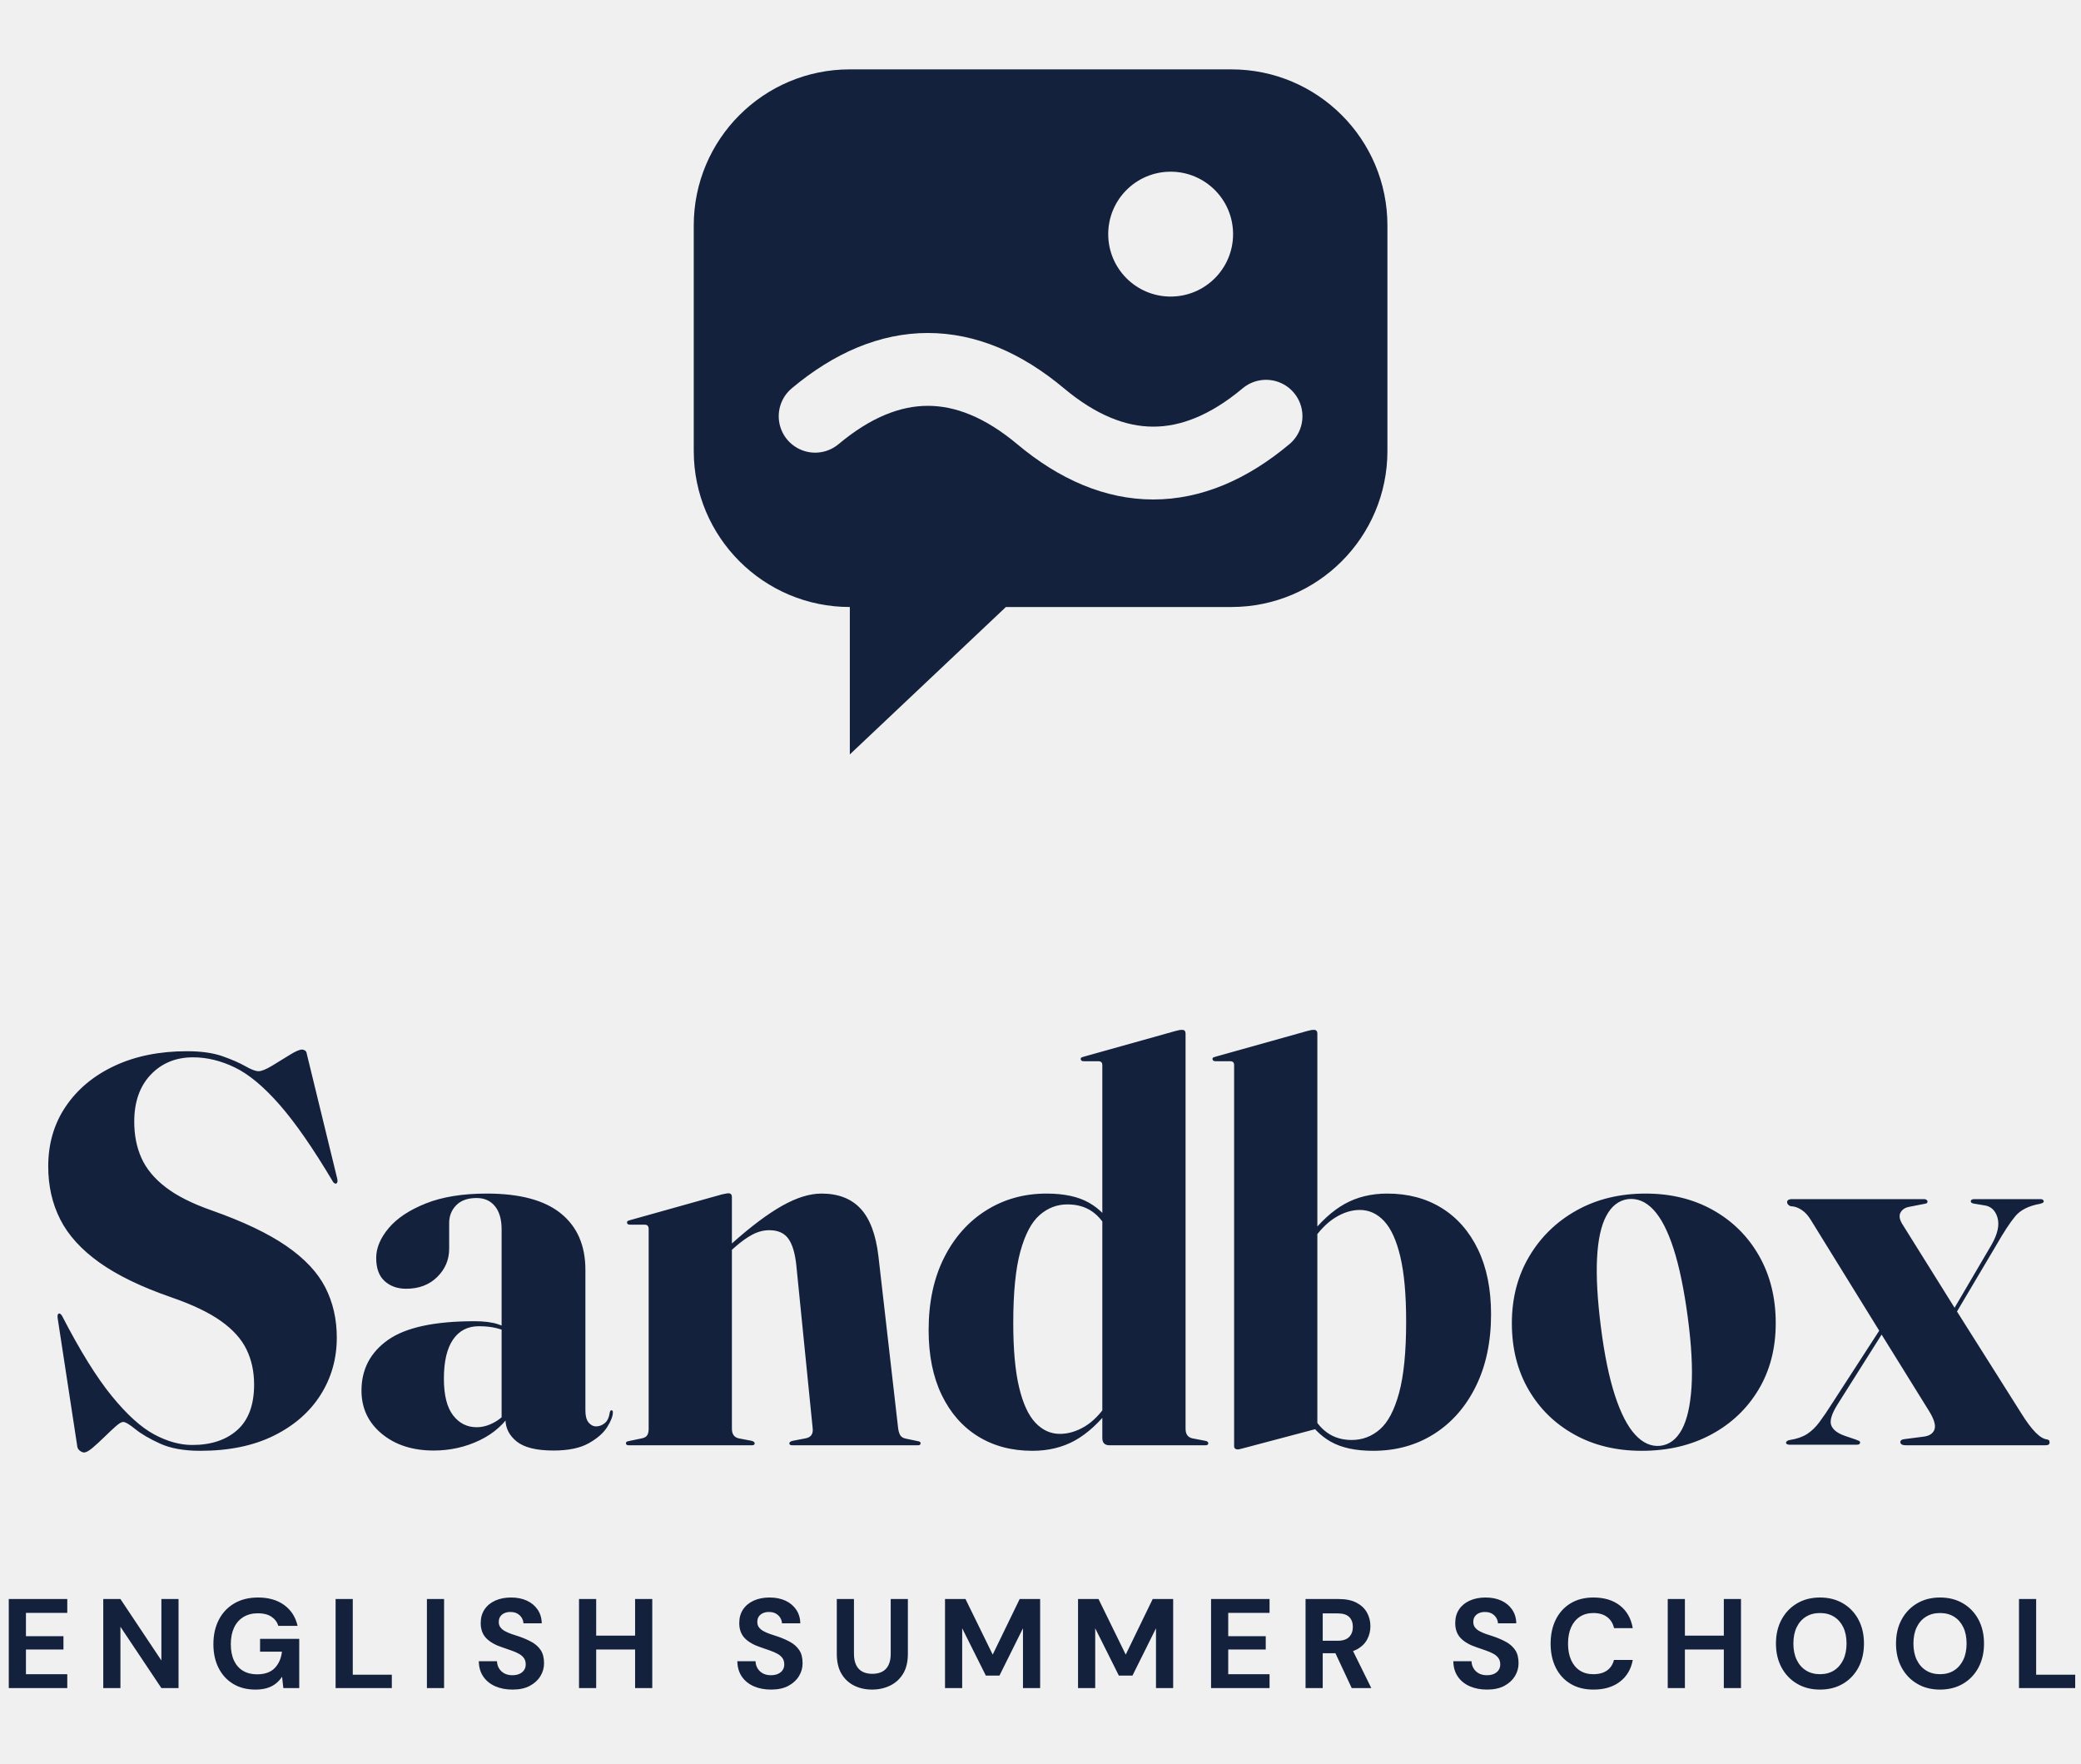
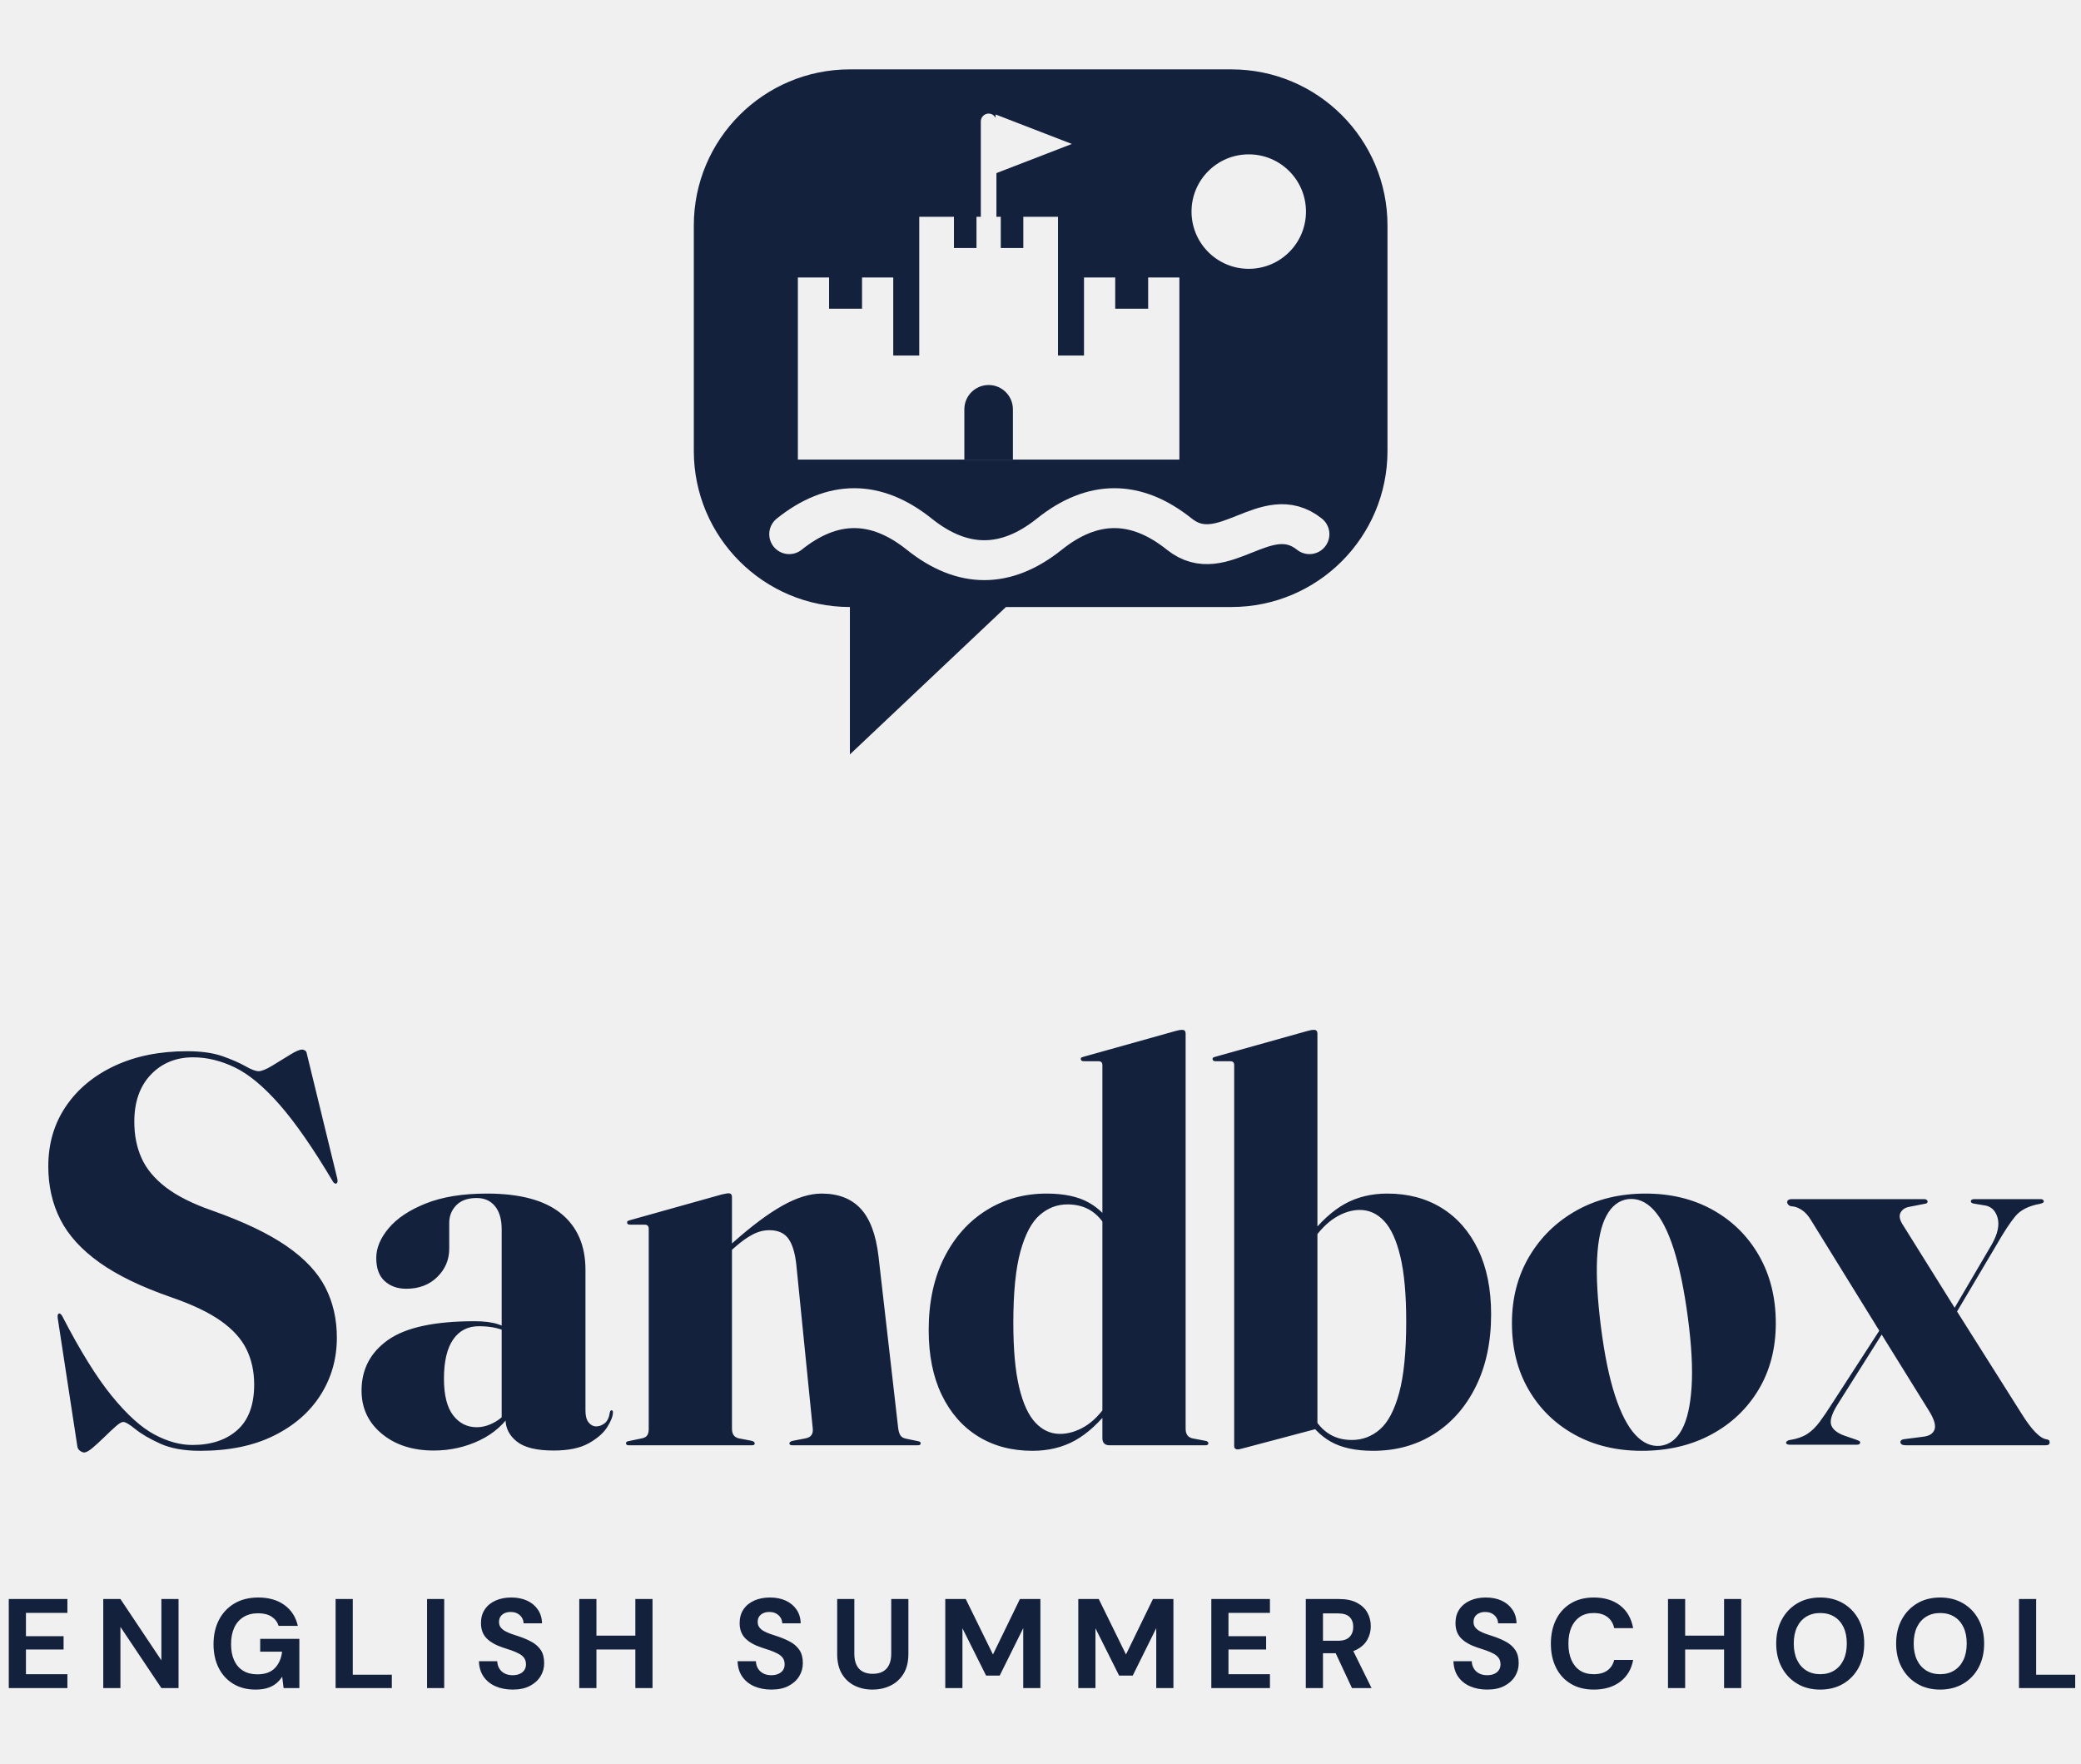
<svg xmlns="http://www.w3.org/2000/svg" viewBox="0 0 360 305" width="360" height="305">
  <mask id="ms">
-     <g transform="translate(108.015 0) scale(3)">
+     <g transform="translate(108.026 0) scale(3)">
      <path d="M13 4h22a9 9 0 0 1 9 9v13a9 9 0 0 1-9 9H22l-9 8.5V35a9 9 0 0 1-9-9V13a9 9 0 0 1 9-9z" fill="#fff" />
-       <path d="M11 24c4.3-3.6 8.7-3.6 13 0s8.7 3.6 13 0" fill="none" stroke="#000" stroke-width="4.2" stroke-linecap="round" />
-       <circle cx="31.5" cy="13.5" r="3.6" fill="#000" />
+       <path d="M10 26.5V16h1.8v1.8h1.9V16h1.8v10.5zM26.5 26.5V16h1.8v1.8h1.9V16h1.8v10.5zM15 26.5v-6h12v6zM17 26.5v-14h2v1.8h1.3v-1.8h1.4v1.8h1.3v-1.8h2v14z" fill="#000" />
+       <path d="M21 12.5V7" fill="none" stroke="#000" stroke-width=".9" stroke-linecap="round" />
+       <path d="M21.4 6.6l4.4 1.7-4.4 1.7z" fill="#000" />
+       <circle cx="36" cy="12.2" r="3.3" fill="#000" />
+       <path d="M9.5 30.8c2.5-2 5-2 7.5 0s5 2 7.5 0 5-2 7.5 0 5-2 7.5 0" fill="none" stroke="#000" stroke-width="2.3" stroke-linecap="round" />
+       <path d="M19.6 26.5v-2.9a1.4 1.4 0 0 1 2.8 0v2.9z" fill="#fff" />
    </g>
  </mask>
-   <rect x="108.015" y="0" width="144" height="144" fill="#14213d" mask="url(#ms)" />
-   <path d="M34.647 250.96Q30.423 250.96 27.687 249.712Q24.951 248.464 23.415 247.216Q21.879 245.968 21.303 245.968Q20.871 245.968 19.983 246.76Q19.095 247.552 18.015 248.608Q16.935 249.664 15.999 250.456Q15.063 251.248 14.535 251.248Q14.247 251.248 13.863 250.984Q13.479 250.72 13.383 250.288L9.975 228.016Q9.927 227.68 9.975 227.488Q10.023 227.296 10.119 227.248Q10.263 227.152 10.431 227.272Q10.599 227.392 10.743 227.632Q15.399 236.656 19.335 241.48Q23.271 246.304 26.679 248.128Q30.087 249.952 33.255 249.952Q38.151 249.952 41.055 247.36Q43.959 244.768 43.959 239.488Q43.959 236.128 42.639 233.416Q41.319 230.704 38.199 228.496Q35.079 226.288 29.655 224.416Q21.879 221.728 17.199 218.392Q12.519 215.056 10.431 210.952Q8.343 206.848 8.343 201.76Q8.343 195.856 11.391 191.368Q14.439 186.88 19.839 184.36Q25.239 181.84 32.343 181.84Q36.039 181.84 38.487 182.704Q40.935 183.568 42.447 184.432Q43.959 185.296 44.727 185.296Q45.495 185.296 47.055 184.36Q48.615 183.424 50.103 182.488Q51.591 181.552 52.263 181.552Q52.503 181.552 52.767 181.72Q53.031 181.888 53.079 182.32L58.359 203.968Q58.407 204.352 58.359 204.496Q58.311 204.64 58.167 204.736Q58.071 204.784 57.879 204.688Q57.687 204.592 57.591 204.4Q52.455 195.76 48.351 191.08Q44.247 186.4 40.623 184.648Q36.999 182.896 33.399 182.896Q28.935 182.896 26.079 185.896Q23.223 188.896 23.223 194.032Q23.223 197.536 24.471 200.32Q25.719 203.104 28.647 205.36Q31.575 207.616 36.663 209.392Q44.823 212.272 49.551 215.536Q54.279 218.8 56.271 222.688Q58.263 226.576 58.263 231.376Q58.263 236.848 55.455 241.288Q52.647 245.728 47.367 248.344Q42.087 250.96 34.647 250.96ZM87.447 245.536V245.008L86.775 245.632V212.656Q86.775 210.064 85.623 208.648Q84.471 207.232 82.455 207.232Q80.151 207.232 78.927 208.48Q77.703 209.728 77.703 211.552V216.016Q77.703 218.848 75.639 220.888Q73.575 222.928 70.263 222.928Q68.007 222.928 66.543 221.608Q65.079 220.288 65.079 217.6Q65.079 215.008 67.239 212.44Q69.399 209.872 73.671 208.168Q77.943 206.464 84.231 206.464Q92.775 206.464 97.023 209.896Q101.271 213.328 101.271 219.664V244.0Q101.271 245.392 101.823 246.064Q102.375 246.736 103.143 246.736Q103.911 246.736 104.607 246.184Q105.303 245.632 105.495 244.288Q105.543 244.096 105.615 244.024Q105.687 243.952 105.735 243.952Q105.879 243.952 105.951 244.024Q106.023 244.096 106.023 244.288Q106.023 245.296 105.039 246.856Q104.055 248.416 101.823 249.664Q99.591 250.912 95.751 250.912Q91.335 250.912 89.391 249.352Q87.447 247.792 87.447 245.536ZM62.535 240.544Q62.535 235.024 67.119 231.784Q71.703 228.544 82.071 228.544Q84.615 228.544 86.175 229.072Q87.735 229.6 89.079 230.416L88.647 230.8Q87.255 230.08 85.911 229.744Q84.567 229.408 82.839 229.408Q79.959 229.408 78.375 231.712Q76.791 234.016 76.791 238.48Q76.791 242.752 78.375 244.816Q79.959 246.88 82.455 246.88Q83.991 246.88 85.551 246.016Q87.111 245.152 88.071 243.664L88.695 244.0Q86.679 247.36 82.983 249.136Q79.287 250.912 75.015 250.912Q69.543 250.912 66.039 248.008Q62.535 245.104 62.535 240.544ZM126.615 207.04V247.12Q126.615 247.84 126.903 248.248Q127.191 248.656 127.767 248.8L130.023 249.232Q130.551 249.376 130.551 249.664Q130.551 250.0 130.119 250.0H108.663Q108.519 250.0 108.399 249.904Q108.279 249.808 108.279 249.664Q108.279 249.52 108.375 249.424Q108.471 249.328 108.759 249.28L111.063 248.8Q111.735 248.656 111.975 248.248Q112.215 247.84 112.215 247.168V212.56Q112.215 212.224 112.047 212.032Q111.879 211.84 111.495 211.84H108.999Q108.711 211.84 108.591 211.744Q108.471 211.648 108.471 211.456Q108.471 211.264 108.615 211.192Q108.759 211.12 108.951 211.072L124.887 206.608Q125.415 206.512 125.607 206.464Q125.799 206.416 126.039 206.416Q126.327 206.416 126.471 206.584Q126.615 206.752 126.615 207.04ZM125.463 217.216 124.887 216.592 126.711 215.008Q131.559 210.688 135.303 208.576Q139.047 206.464 142.119 206.464Q146.439 206.464 148.863 209.056Q151.287 211.648 151.959 217.264L155.367 247.024Q155.463 247.792 155.727 248.248Q155.991 248.704 156.663 248.848L158.727 249.28Q159.063 249.328 159.159 249.424Q159.255 249.52 159.255 249.664Q159.255 249.808 159.159 249.904Q159.063 250.0 158.823 250.0H137.031Q136.551 250.0 136.551 249.664Q136.551 249.376 137.127 249.232L139.383 248.8Q140.103 248.656 140.391 248.2Q140.679 247.744 140.583 247.024L137.751 218.8Q137.415 215.68 136.359 214.24Q135.303 212.8 133.095 212.8Q131.607 212.8 130.191 213.544Q128.775 214.288 127.191 215.68ZM190.695 244.864V244.624V184.24Q190.695 183.904 190.527 183.736Q190.359 183.568 189.975 183.568H187.479Q187.191 183.568 187.071 183.448Q186.951 183.328 186.951 183.184Q186.951 182.992 187.095 182.92Q187.239 182.848 187.431 182.8L203.367 178.336Q203.895 178.192 204.087 178.168Q204.279 178.144 204.519 178.144Q204.807 178.144 204.951 178.312Q205.095 178.48 205.095 178.768V247.12Q205.095 247.84 205.383 248.248Q205.671 248.656 206.247 248.8L208.503 249.232Q208.791 249.28 208.911 249.4Q209.031 249.52 209.031 249.664Q209.031 249.808 208.911 249.904Q208.791 250.0 208.599 250.0H191.895Q191.319 250.0 191.007 249.688Q190.695 249.376 190.695 248.752ZM160.647 230.08Q160.647 222.88 163.311 217.576Q165.975 212.272 170.607 209.368Q175.239 206.464 181.047 206.464Q185.607 206.464 188.391 208.048Q191.175 209.632 192.855 212.704L191.799 213.232Q190.743 210.832 188.967 209.584Q187.191 208.336 184.647 208.336Q181.959 208.336 179.847 210.184Q177.735 212.032 176.511 216.496Q175.287 220.96 175.287 228.832Q175.287 235.744 176.295 239.968Q177.303 244.192 179.127 246.112Q180.951 248.032 183.351 248.032Q185.511 248.032 187.647 246.76Q189.783 245.488 191.607 242.704L192.231 243.424Q189.159 247.408 185.943 249.184Q182.727 250.96 178.599 250.96Q173.223 250.96 169.191 248.464Q165.159 245.968 162.903 241.288Q160.647 236.608 160.647 230.08ZM227.895 178.768V247.12L215.031 250.528Q214.791 250.576 214.551 250.648Q214.311 250.72 214.071 250.72Q213.831 250.72 213.663 250.576Q213.495 250.432 213.495 250.192V184.24Q213.495 183.904 213.327 183.736Q213.159 183.568 212.775 183.568H210.279Q209.991 183.568 209.871 183.448Q209.751 183.328 209.751 183.184Q209.751 182.992 209.895 182.92Q210.039 182.848 210.231 182.8L226.167 178.336Q226.695 178.192 226.887 178.168Q227.079 178.144 227.319 178.144Q227.607 178.144 227.751 178.312Q227.895 178.48 227.895 178.768ZM226.983 214.72 226.359 214.0Q229.431 210.016 232.647 208.24Q235.863 206.464 239.991 206.464Q245.367 206.464 249.399 208.96Q253.431 211.456 255.687 216.136Q257.943 220.816 257.943 227.344Q257.943 234.448 255.327 239.776Q252.711 245.104 248.103 248.032Q243.495 250.96 237.543 250.96Q232.983 250.96 230.199 249.376Q227.415 247.792 225.735 244.72L226.791 244.24Q227.847 246.592 229.623 247.84Q231.399 249.088 233.847 249.088Q236.583 249.088 238.695 247.264Q240.807 245.44 242.031 240.952Q243.255 236.464 243.255 228.592Q243.255 221.632 242.247 217.384Q241.239 213.136 239.439 211.216Q237.639 209.296 235.239 209.296Q233.127 209.296 230.991 210.616Q228.855 211.936 226.983 214.72ZM284.679 206.464Q291.255 206.464 296.343 209.32Q301.431 212.176 304.311 217.24Q307.191 222.304 307.191 228.88Q307.191 235.408 304.215 240.376Q301.239 245.344 296.007 248.152Q290.775 250.96 284.007 250.96Q277.431 250.96 272.367 248.152Q267.303 245.344 264.423 240.376Q261.543 235.408 261.543 228.88Q261.543 222.4 264.543 217.336Q267.543 212.272 272.751 209.368Q277.959 206.464 284.679 206.464ZM287.223 250.096Q289.575 249.808 290.943 247.288Q292.311 244.768 292.623 239.92Q292.935 235.072 291.975 227.872Q291.015 220.672 289.527 216.04Q288.039 211.408 286.047 209.272Q284.055 207.136 281.607 207.424Q279.255 207.76 277.887 210.304Q276.519 212.848 276.279 217.648Q276.039 222.448 276.951 229.6Q277.863 236.752 279.375 241.384Q280.887 246.016 282.879 248.176Q284.871 250.336 287.223 250.096ZM325.719 229.216 326.391 229.456 317.847 242.992Q316.359 245.392 316.791 246.544Q317.223 247.696 319.143 248.368L321.111 249.04Q321.447 249.184 321.615 249.256Q321.783 249.328 321.783 249.52Q321.783 249.712 321.639 249.808Q321.495 249.904 321.255 249.904H309.543Q309.303 249.904 309.135 249.808Q308.967 249.712 308.967 249.568Q308.967 249.424 309.135 249.28Q309.303 249.136 309.639 249.088Q311.463 248.8 312.615 248.056Q313.767 247.312 314.751 245.992Q315.735 244.672 316.983 242.704ZM329.031 211.648 338.295 226.48 338.487 226.768 349.671 244.48Q351.015 246.64 352.119 247.768Q353.223 248.896 354.135 248.992Q354.375 249.04 354.471 249.16Q354.567 249.28 354.567 249.52Q354.567 249.76 354.399 249.88Q354.231 250.0 353.847 250.0H329.607Q329.223 250.0 328.983 249.856Q328.743 249.712 328.743 249.424Q328.743 249.28 328.887 249.136Q329.031 248.992 329.415 248.944L332.775 248.512Q334.263 248.32 334.647 247.288Q335.031 246.256 333.783 244.192L325.383 230.656L325.239 230.416L313.287 211.072Q312.567 209.872 311.679 209.296Q310.791 208.72 310.023 208.672Q309.639 208.672 309.399 208.432Q309.159 208.192 309.159 207.952Q309.159 207.664 309.399 207.544Q309.639 207.424 309.879 207.424H332.871Q333.111 207.424 333.279 207.544Q333.447 207.664 333.447 207.856Q333.447 208.0 333.351 208.096Q333.255 208.192 332.919 208.24L330.231 208.768Q329.223 208.96 328.791 209.728Q328.359 210.496 329.031 211.648ZM337.863 228.016 337.383 227.488 344.535 215.296Q346.119 212.512 345.543 210.592Q344.967 208.672 343.143 208.48L341.415 208.192Q341.175 208.144 341.055 208.048Q340.935 207.952 340.935 207.808Q340.935 207.616 341.103 207.52Q341.271 207.424 341.511 207.424H353.031Q353.271 207.424 353.415 207.544Q353.559 207.664 353.559 207.808Q353.559 207.952 353.415 208.048Q353.271 208.144 352.887 208.24Q349.959 208.768 348.615 210.4Q347.271 212.032 345.399 215.296Z" fill="#14213d" />
-   <path d="M1.518 292.0V276.6H11.638V278.998H4.488V283.024H10.978V285.334H4.488V289.602H11.638V292.0ZM17.864 292.0V276.6H20.834L27.918 287.226V276.6H30.888V292.0H27.918L20.834 281.396V292.0ZM44.176 292.264Q41.976 292.264 40.348 291.285Q38.72 290.306 37.818 288.535Q36.916 286.764 36.916 284.41Q36.916 282.034 37.84 280.219Q38.764 278.404 40.502 277.37Q42.24 276.336 44.66 276.336Q47.366 276.336 49.159 277.634Q50.952 278.932 51.48 281.242H48.158Q47.828 280.23 46.937 279.647Q46.046 279.064 44.638 279.064Q43.142 279.064 42.086 279.724Q41.03 280.384 40.48 281.572Q39.93 282.76 39.93 284.41Q39.93 286.082 40.48 287.248Q41.03 288.414 42.053 289.019Q43.076 289.624 44.462 289.624Q46.486 289.624 47.531 288.535Q48.576 287.446 48.774 285.708H44.99V283.486H51.766V292.0H49.016L48.796 290.042Q48.312 290.768 47.663 291.263Q47.014 291.758 46.156 292.011Q45.298 292.264 44.176 292.264ZM58.058 292.0V276.6H61.028V289.69H67.782V292.0ZM73.854 292.0V276.6H76.824V292.0ZM88.66 292.264Q86.988 292.264 85.679 291.692Q84.37 291.12 83.611 290.02Q82.852 288.92 82.83 287.358H85.976Q85.998 288.04 86.328 288.59Q86.658 289.14 87.241 289.459Q87.824 289.778 88.638 289.778Q89.342 289.778 89.859 289.547Q90.376 289.316 90.662 288.898Q90.948 288.48 90.948 287.908Q90.948 287.248 90.629 286.808Q90.31 286.368 89.749 286.06Q89.188 285.752 88.451 285.499Q87.714 285.246 86.9 284.96Q85.074 284.366 84.117 283.376Q83.16 282.386 83.16 280.758Q83.16 279.372 83.831 278.382Q84.502 277.392 85.69 276.864Q86.878 276.336 88.396 276.336Q89.958 276.336 91.135 276.875Q92.312 277.414 93.005 278.426Q93.698 279.438 93.72 280.802H90.552Q90.53 280.296 90.255 279.845Q89.98 279.394 89.496 279.119Q89.012 278.844 88.352 278.844Q87.78 278.822 87.307 279.02Q86.834 279.218 86.559 279.603Q86.284 279.988 86.284 280.56Q86.284 281.11 86.559 281.484Q86.834 281.858 87.318 282.133Q87.802 282.408 88.462 282.639Q89.122 282.87 89.892 283.112Q91.036 283.508 92.004 284.047Q92.972 284.586 93.544 285.444Q94.116 286.302 94.116 287.71Q94.116 288.92 93.478 289.954Q92.84 290.988 91.641 291.626Q90.442 292.264 88.66 292.264ZM109.868 292.0V276.6H112.838V292.0ZM100.166 292.0V276.6H103.136V292.0ZM102.718 285.334V282.936H110.374V285.334ZM133.386 292.264Q131.714 292.264 130.405 291.692Q129.096 291.12 128.337 290.02Q127.578 288.92 127.556 287.358H130.702Q130.724 288.04 131.054 288.59Q131.384 289.14 131.967 289.459Q132.55 289.778 133.364 289.778Q134.068 289.778 134.585 289.547Q135.102 289.316 135.388 288.898Q135.674 288.48 135.674 287.908Q135.674 287.248 135.355 286.808Q135.036 286.368 134.475 286.06Q133.914 285.752 133.177 285.499Q132.44 285.246 131.626 284.96Q129.8 284.366 128.843 283.376Q127.886 282.386 127.886 280.758Q127.886 279.372 128.557 278.382Q129.228 277.392 130.416 276.864Q131.604 276.336 133.122 276.336Q134.684 276.336 135.861 276.875Q137.038 277.414 137.731 278.426Q138.424 279.438 138.446 280.802H135.278Q135.256 280.296 134.981 279.845Q134.706 279.394 134.222 279.119Q133.738 278.844 133.078 278.844Q132.506 278.822 132.033 279.02Q131.56 279.218 131.285 279.603Q131.01 279.988 131.01 280.56Q131.01 281.11 131.285 281.484Q131.56 281.858 132.044 282.133Q132.528 282.408 133.188 282.639Q133.848 282.87 134.618 283.112Q135.762 283.508 136.73 284.047Q137.698 284.586 138.27 285.444Q138.842 286.302 138.842 287.71Q138.842 288.92 138.204 289.954Q137.566 290.988 136.367 291.626Q135.168 292.264 133.386 292.264ZM150.854 292.264Q149.16 292.264 147.774 291.582Q146.388 290.9 145.574 289.536Q144.76 288.172 144.76 286.06V276.6H147.73V286.082Q147.73 287.226 148.104 288.007Q148.478 288.788 149.193 289.162Q149.908 289.536 150.898 289.536Q151.91 289.536 152.625 289.162Q153.34 288.788 153.714 288.007Q154.088 287.226 154.088 286.082V276.6H157.058V286.06Q157.058 288.172 156.222 289.536Q155.386 290.9 153.967 291.582Q152.548 292.264 150.854 292.264ZM163.482 292.0V276.6H167.024L171.732 286.214L176.396 276.6H179.938V292.0H176.968V281.66L172.898 289.844H170.544L166.452 281.66V292.0ZM186.494 292.0V276.6H190.036L194.744 286.214L199.408 276.6H202.95V292.0H199.98V281.66L195.91 289.844H193.556L189.464 281.66V292.0ZM209.506 292.0V276.6H219.626V278.998H212.476V283.024H218.966V285.334H212.476V289.602H219.626V292.0ZM225.852 292.0V276.6H231.594Q233.464 276.6 234.674 277.238Q235.884 277.876 236.478 278.943Q237.072 280.01 237.072 281.308Q237.072 282.54 236.5 283.607Q235.928 284.674 234.707 285.323Q233.486 285.972 231.572 285.972H228.822V292.0ZM233.838 292.0 230.67 285.224H233.882L237.226 292.0ZM228.822 283.816H231.418Q232.76 283.816 233.398 283.156Q234.036 282.496 234.036 281.418Q234.036 280.34 233.409 279.713Q232.782 279.086 231.418 279.086H228.822ZM257.246 292.264Q255.574 292.264 254.265 291.692Q252.956 291.12 252.197 290.02Q251.438 288.92 251.416 287.358H254.562Q254.584 288.04 254.914 288.59Q255.244 289.14 255.827 289.459Q256.41 289.778 257.224 289.778Q257.928 289.778 258.445 289.547Q258.962 289.316 259.248 288.898Q259.534 288.48 259.534 287.908Q259.534 287.248 259.215 286.808Q258.896 286.368 258.335 286.06Q257.774 285.752 257.037 285.499Q256.3 285.246 255.486 284.96Q253.66 284.366 252.703 283.376Q251.746 282.386 251.746 280.758Q251.746 279.372 252.417 278.382Q253.088 277.392 254.276 276.864Q255.464 276.336 256.982 276.336Q258.544 276.336 259.721 276.875Q260.898 277.414 261.591 278.426Q262.284 279.438 262.306 280.802H259.138Q259.116 280.296 258.841 279.845Q258.566 279.394 258.082 279.119Q257.598 278.844 256.938 278.844Q256.366 278.822 255.893 279.02Q255.42 279.218 255.145 279.603Q254.87 279.988 254.87 280.56Q254.87 281.11 255.145 281.484Q255.42 281.858 255.904 282.133Q256.388 282.408 257.048 282.639Q257.708 282.87 258.478 283.112Q259.622 283.508 260.59 284.047Q261.558 284.586 262.13 285.444Q262.702 286.302 262.702 287.71Q262.702 288.92 262.064 289.954Q261.426 290.988 260.227 291.626Q259.028 292.264 257.246 292.264ZM275.66 292.264Q273.35 292.264 271.689 291.263Q270.028 290.262 269.137 288.469Q268.246 286.676 268.246 284.322Q268.246 281.968 269.137 280.164Q270.028 278.36 271.689 277.348Q273.35 276.336 275.66 276.336Q278.454 276.336 280.236 277.722Q282.018 279.108 282.458 281.638H279.224Q278.938 280.406 278.025 279.713Q277.112 279.02 275.638 279.02Q274.274 279.02 273.295 279.669Q272.316 280.318 271.788 281.495Q271.26 282.672 271.26 284.322Q271.26 285.95 271.788 287.138Q272.316 288.326 273.295 288.964Q274.274 289.602 275.638 289.602Q277.112 289.602 278.014 288.953Q278.916 288.304 279.202 287.138H282.458Q282.018 289.536 280.236 290.9Q278.454 292.264 275.66 292.264ZM298.21 292.0V276.6H301.18V292.0ZM288.508 292.0V276.6H291.478V292.0ZM291.06 285.334V282.936H298.716V285.334ZM314.842 292.264Q312.598 292.264 310.882 291.252Q309.166 290.24 308.198 288.447Q307.23 286.654 307.23 284.3Q307.23 281.946 308.198 280.153Q309.166 278.36 310.882 277.348Q312.598 276.336 314.842 276.336Q317.108 276.336 318.824 277.348Q320.54 278.36 321.497 280.153Q322.454 281.946 322.454 284.3Q322.454 286.654 321.497 288.447Q320.54 290.24 318.824 291.252Q317.108 292.264 314.842 292.264ZM314.842 289.602Q316.25 289.602 317.273 288.953Q318.296 288.304 318.868 287.116Q319.44 285.928 319.44 284.3Q319.44 282.65 318.868 281.473Q318.296 280.296 317.273 279.658Q316.25 279.02 314.842 279.02Q313.456 279.02 312.422 279.658Q311.388 280.296 310.816 281.473Q310.244 282.65 310.244 284.3Q310.244 285.928 310.816 287.116Q311.388 288.304 312.422 288.953Q313.456 289.602 314.842 289.602ZM335.61 292.264Q333.366 292.264 331.65 291.252Q329.934 290.24 328.966 288.447Q327.998 286.654 327.998 284.3Q327.998 281.946 328.966 280.153Q329.934 278.36 331.65 277.348Q333.366 276.336 335.61 276.336Q337.876 276.336 339.592 277.348Q341.308 278.36 342.265 280.153Q343.222 281.946 343.222 284.3Q343.222 286.654 342.265 288.447Q341.308 290.24 339.592 291.252Q337.876 292.264 335.61 292.264ZM335.61 289.602Q337.018 289.602 338.041 288.953Q339.064 288.304 339.636 287.116Q340.208 285.928 340.208 284.3Q340.208 282.65 339.636 281.473Q339.064 280.296 338.041 279.658Q337.018 279.02 335.61 279.02Q334.224 279.02 333.19 279.658Q332.156 280.296 331.584 281.473Q331.012 282.65 331.012 284.3Q331.012 285.928 331.584 287.116Q332.156 288.304 333.19 288.953Q334.224 289.602 335.61 289.602ZM349.272 292.0V276.6H352.242V289.69H358.996V292.0Z" fill="#14213d" />
+   <rect x="108.026" y="0" width="144" height="144" fill="#14213d" mask="url(#ms)" />
+   <path d="M34.658 250.96Q30.434 250.96 27.698 249.712Q24.962 248.464 23.426 247.216Q21.89 245.968 21.314 245.968Q20.882 245.968 19.994 246.76Q19.106 247.552 18.026 248.608Q16.946 249.664 16.01 250.456Q15.074 251.248 14.546 251.248Q14.258 251.248 13.874 250.984Q13.49 250.72 13.394 250.288L9.986 228.016Q9.938 227.68 9.986 227.488Q10.034 227.296 10.13 227.248Q10.274 227.152 10.442 227.272Q10.61 227.392 10.754 227.632Q15.41 236.656 19.346 241.48Q23.282 246.304 26.69 248.128Q30.098 249.952 33.266 249.952Q38.162 249.952 41.066 247.36Q43.97 244.768 43.97 239.488Q43.97 236.128 42.65 233.416Q41.33 230.704 38.21 228.496Q35.09 226.288 29.666 224.416Q21.89 221.728 17.21 218.392Q12.53 215.056 10.442 210.952Q8.354 206.848 8.354 201.76Q8.354 195.856 11.402 191.368Q14.45 186.88 19.85 184.36Q25.25 181.84 32.354 181.84Q36.05 181.84 38.498 182.704Q40.946 183.568 42.458 184.432Q43.97 185.296 44.738 185.296Q45.506 185.296 47.066 184.36Q48.626 183.424 50.114 182.488Q51.602 181.552 52.274 181.552Q52.514 181.552 52.778 181.72Q53.042 181.888 53.09 182.32L58.37 203.968Q58.418 204.352 58.37 204.496Q58.322 204.64 58.178 204.736Q58.082 204.784 57.89 204.688Q57.698 204.592 57.602 204.4Q52.466 195.76 48.362 191.08Q44.258 186.4 40.634 184.648Q37.01 182.896 33.41 182.896Q28.946 182.896 26.09 185.896Q23.234 188.896 23.234 194.032Q23.234 197.536 24.482 200.32Q25.73 203.104 28.658 205.36Q31.586 207.616 36.674 209.392Q44.834 212.272 49.562 215.536Q54.29 218.8 56.282 222.688Q58.274 226.576 58.274 231.376Q58.274 236.848 55.466 241.288Q52.658 245.728 47.378 248.344Q42.098 250.96 34.658 250.96ZM87.458 245.536V245.008L86.786 245.632V212.656Q86.786 210.064 85.634 208.648Q84.482 207.232 82.466 207.232Q80.162 207.232 78.938 208.48Q77.714 209.728 77.714 211.552V216.016Q77.714 218.848 75.65 220.888Q73.586 222.928 70.274 222.928Q68.018 222.928 66.554 221.608Q65.09 220.288 65.09 217.6Q65.09 215.008 67.25 212.44Q69.41 209.872 73.682 208.168Q77.954 206.464 84.242 206.464Q92.786 206.464 97.034 209.896Q101.282 213.328 101.282 219.664V244.0Q101.282 245.392 101.834 246.064Q102.386 246.736 103.154 246.736Q103.922 246.736 104.618 246.184Q105.314 245.632 105.506 244.288Q105.554 244.096 105.626 244.024Q105.698 243.952 105.746 243.952Q105.89 243.952 105.962 244.024Q106.034 244.096 106.034 244.288Q106.034 245.296 105.05 246.856Q104.066 248.416 101.834 249.664Q99.602 250.912 95.762 250.912Q91.346 250.912 89.402 249.352Q87.458 247.792 87.458 245.536ZM62.546 240.544Q62.546 235.024 67.13 231.784Q71.714 228.544 82.082 228.544Q84.626 228.544 86.186 229.072Q87.746 229.6 89.09 230.416L88.658 230.8Q87.266 230.08 85.922 229.744Q84.578 229.408 82.85 229.408Q79.97 229.408 78.386 231.712Q76.802 234.016 76.802 238.48Q76.802 242.752 78.386 244.816Q79.97 246.88 82.466 246.88Q84.002 246.88 85.562 246.016Q87.122 245.152 88.082 243.664L88.706 244.0Q86.69 247.36 82.994 249.136Q79.298 250.912 75.026 250.912Q69.554 250.912 66.05 248.008Q62.546 245.104 62.546 240.544ZM126.626 207.04V247.12Q126.626 247.84 126.914 248.248Q127.202 248.656 127.778 248.8L130.034 249.232Q130.562 249.376 130.562 249.664Q130.562 250.0 130.13 250.0H108.674Q108.53 250.0 108.41 249.904Q108.29 249.808 108.29 249.664Q108.29 249.52 108.386 249.424Q108.482 249.328 108.77 249.28L111.074 248.8Q111.746 248.656 111.986 248.248Q112.226 247.84 112.226 247.168V212.56Q112.226 212.224 112.058 212.032Q111.89 211.84 111.506 211.84H109.01Q108.722 211.84 108.602 211.744Q108.482 211.648 108.482 211.456Q108.482 211.264 108.626 211.192Q108.77 211.12 108.962 211.072L124.898 206.608Q125.426 206.512 125.618 206.464Q125.81 206.416 126.05 206.416Q126.338 206.416 126.482 206.584Q126.626 206.752 126.626 207.04ZM125.474 217.216 124.898 216.592 126.722 215.008Q131.57 210.688 135.314 208.576Q139.058 206.464 142.13 206.464Q146.45 206.464 148.874 209.056Q151.298 211.648 151.97 217.264L155.378 247.024Q155.474 247.792 155.738 248.248Q156.002 248.704 156.674 248.848L158.738 249.28Q159.074 249.328 159.17 249.424Q159.266 249.52 159.266 249.664Q159.266 249.808 159.17 249.904Q159.074 250.0 158.834 250.0H137.042Q136.562 250.0 136.562 249.664Q136.562 249.376 137.138 249.232L139.394 248.8Q140.114 248.656 140.402 248.2Q140.69 247.744 140.594 247.024L137.762 218.8Q137.426 215.68 136.37 214.24Q135.314 212.8 133.106 212.8Q131.618 212.8 130.202 213.544Q128.786 214.288 127.202 215.68ZM190.706 244.864V244.624V184.24Q190.706 183.904 190.538 183.736Q190.37 183.568 189.986 183.568H187.49Q187.202 183.568 187.082 183.448Q186.962 183.328 186.962 183.184Q186.962 182.992 187.106 182.92Q187.25 182.848 187.442 182.8L203.378 178.336Q203.906 178.192 204.098 178.168Q204.29 178.144 204.53 178.144Q204.818 178.144 204.962 178.312Q205.106 178.48 205.106 178.768V247.12Q205.106 247.84 205.394 248.248Q205.682 248.656 206.258 248.8L208.514 249.232Q208.802 249.28 208.922 249.4Q209.042 249.52 209.042 249.664Q209.042 249.808 208.922 249.904Q208.802 250.0 208.61 250.0H191.906Q191.33 250.0 191.018 249.688Q190.706 249.376 190.706 248.752ZM160.658 230.08Q160.658 222.88 163.322 217.576Q165.986 212.272 170.618 209.368Q175.25 206.464 181.058 206.464Q185.618 206.464 188.402 208.048Q191.186 209.632 192.866 212.704L191.81 213.232Q190.754 210.832 188.978 209.584Q187.202 208.336 184.658 208.336Q181.97 208.336 179.858 210.184Q177.746 212.032 176.522 216.496Q175.298 220.96 175.298 228.832Q175.298 235.744 176.306 239.968Q177.314 244.192 179.138 246.112Q180.962 248.032 183.362 248.032Q185.522 248.032 187.658 246.76Q189.794 245.488 191.618 242.704L192.242 243.424Q189.17 247.408 185.954 249.184Q182.738 250.96 178.61 250.96Q173.234 250.96 169.202 248.464Q165.17 245.968 162.914 241.288Q160.658 236.608 160.658 230.08ZM227.906 178.768V247.12L215.042 250.528Q214.802 250.576 214.562 250.648Q214.322 250.72 214.082 250.72Q213.842 250.72 213.674 250.576Q213.506 250.432 213.506 250.192V184.24Q213.506 183.904 213.338 183.736Q213.17 183.568 212.786 183.568H210.29Q210.002 183.568 209.882 183.448Q209.762 183.328 209.762 183.184Q209.762 182.992 209.906 182.92Q210.05 182.848 210.242 182.8L226.178 178.336Q226.706 178.192 226.898 178.168Q227.09 178.144 227.33 178.144Q227.618 178.144 227.762 178.312Q227.906 178.48 227.906 178.768ZM226.994 214.72 226.37 214.0Q229.442 210.016 232.658 208.24Q235.874 206.464 240.002 206.464Q245.378 206.464 249.41 208.96Q253.442 211.456 255.698 216.136Q257.954 220.816 257.954 227.344Q257.954 234.448 255.338 239.776Q252.722 245.104 248.114 248.032Q243.506 250.96 237.554 250.96Q232.994 250.96 230.21 249.376Q227.426 247.792 225.746 244.72L226.802 244.24Q227.858 246.592 229.634 247.84Q231.41 249.088 233.858 249.088Q236.594 249.088 238.706 247.264Q240.818 245.44 242.042 240.952Q243.266 236.464 243.266 228.592Q243.266 221.632 242.258 217.384Q241.25 213.136 239.45 211.216Q237.65 209.296 235.25 209.296Q233.138 209.296 231.002 210.616Q228.866 211.936 226.994 214.72ZM284.69 206.464Q291.266 206.464 296.354 209.32Q301.442 212.176 304.322 217.24Q307.202 222.304 307.202 228.88Q307.202 235.408 304.226 240.376Q301.25 245.344 296.018 248.152Q290.786 250.96 284.018 250.96Q277.442 250.96 272.378 248.152Q267.314 245.344 264.434 240.376Q261.554 235.408 261.554 228.88Q261.554 222.4 264.554 217.336Q267.554 212.272 272.762 209.368Q277.97 206.464 284.69 206.464ZM287.234 250.096Q289.586 249.808 290.954 247.288Q292.322 244.768 292.634 239.92Q292.946 235.072 291.986 227.872Q291.026 220.672 289.538 216.04Q288.05 211.408 286.058 209.272Q284.066 207.136 281.618 207.424Q279.266 207.76 277.898 210.304Q276.53 212.848 276.29 217.648Q276.05 222.448 276.962 229.6Q277.874 236.752 279.386 241.384Q280.898 246.016 282.89 248.176Q284.882 250.336 287.234 250.096ZM325.73 229.216 326.402 229.456 317.858 242.992Q316.37 245.392 316.802 246.544Q317.234 247.696 319.154 248.368L321.122 249.04Q321.458 249.184 321.626 249.256Q321.794 249.328 321.794 249.52Q321.794 249.712 321.65 249.808Q321.506 249.904 321.266 249.904H309.554Q309.314 249.904 309.146 249.808Q308.978 249.712 308.978 249.568Q308.978 249.424 309.146 249.28Q309.314 249.136 309.65 249.088Q311.474 248.8 312.626 248.056Q313.778 247.312 314.762 245.992Q315.746 244.672 316.994 242.704ZM329.042 211.648 338.306 226.48 338.498 226.768 349.682 244.48Q351.026 246.64 352.13 247.768Q353.234 248.896 354.146 248.992Q354.386 249.04 354.482 249.16Q354.578 249.28 354.578 249.52Q354.578 249.76 354.41 249.88Q354.242 250.0 353.858 250.0H329.618Q329.234 250.0 328.994 249.856Q328.754 249.712 328.754 249.424Q328.754 249.28 328.898 249.136Q329.042 248.992 329.426 248.944L332.786 248.512Q334.274 248.32 334.658 247.288Q335.042 246.256 333.794 244.192L325.394 230.656L325.25 230.416L313.298 211.072Q312.578 209.872 311.69 209.296Q310.802 208.72 310.034 208.672Q309.65 208.672 309.41 208.432Q309.17 208.192 309.17 207.952Q309.17 207.664 309.41 207.544Q309.65 207.424 309.89 207.424H332.882Q333.122 207.424 333.29 207.544Q333.458 207.664 333.458 207.856Q333.458 208.0 333.362 208.096Q333.266 208.192 332.93 208.24L330.242 208.768Q329.234 208.96 328.802 209.728Q328.37 210.496 329.042 211.648ZM337.874 228.016 337.394 227.488 344.546 215.296Q346.13 212.512 345.554 210.592Q344.978 208.672 343.154 208.48L341.426 208.192Q341.186 208.144 341.066 208.048Q340.946 207.952 340.946 207.808Q340.946 207.616 341.114 207.52Q341.282 207.424 341.522 207.424H353.042Q353.282 207.424 353.426 207.544Q353.57 207.664 353.57 207.808Q353.57 207.952 353.426 208.048Q353.282 208.144 352.898 208.24Q349.97 208.768 348.626 210.4Q347.282 212.032 345.41 215.296Z" fill="#14213d" />
+   <path d="M1.518 292.0V276.6H11.66V278.998H4.488V283.024H11.0V285.334H4.488V289.602H11.66V292.0ZM17.864 292.0V276.6H20.834L27.918 287.204V276.6H30.888V292.0H27.918L20.834 281.418V292.0ZM44.198 292.264Q42.02 292.264 40.381 291.285Q38.742 290.306 37.84 288.535Q36.938 286.764 36.938 284.41Q36.938 282.034 37.873 280.219Q38.808 278.404 40.546 277.37Q42.284 276.336 44.682 276.336Q47.41 276.336 49.203 277.634Q50.996 278.932 51.524 281.242H48.202Q47.872 280.23 46.981 279.647Q46.09 279.064 44.66 279.064Q43.164 279.064 42.108 279.724Q41.052 280.384 40.513 281.572Q39.974 282.76 39.974 284.41Q39.974 286.082 40.524 287.248Q41.074 288.414 42.086 289.019Q43.098 289.624 44.506 289.624Q46.53 289.624 47.564 288.535Q48.598 287.446 48.796 285.708H45.012V283.486H51.788V292.0H49.06L48.818 290.042Q48.334 290.768 47.696 291.263Q47.058 291.758 46.2 292.011Q45.342 292.264 44.198 292.264ZM58.058 292.0V276.6H61.028V289.69H67.782V292.0ZM73.876 292.0V276.6H76.846V292.0ZM88.704 292.264Q87.032 292.264 85.723 291.692Q84.414 291.12 83.655 290.02Q82.896 288.92 82.852 287.358H86.02Q86.042 288.04 86.361 288.59Q86.68 289.14 87.274 289.459Q87.868 289.778 88.682 289.778Q89.386 289.778 89.903 289.547Q90.42 289.316 90.706 288.898Q90.992 288.48 90.992 287.908Q90.992 287.248 90.684 286.808Q90.376 286.368 89.804 286.06Q89.232 285.752 88.495 285.488Q87.758 285.224 86.966 284.982Q85.118 284.366 84.161 283.376Q83.204 282.386 83.204 280.758Q83.204 279.372 83.875 278.382Q84.546 277.392 85.734 276.864Q86.922 276.336 88.44 276.336Q90.002 276.336 91.179 276.875Q92.356 277.414 93.049 278.426Q93.742 279.438 93.764 280.802H90.574Q90.574 280.296 90.299 279.845Q90.024 279.394 89.54 279.119Q89.056 278.844 88.396 278.844Q87.824 278.822 87.351 279.02Q86.878 279.218 86.603 279.603Q86.328 279.988 86.328 280.56Q86.328 281.11 86.603 281.484Q86.878 281.858 87.362 282.133Q87.846 282.408 88.495 282.639Q89.144 282.87 89.914 283.112Q91.08 283.508 92.037 284.047Q92.994 284.586 93.566 285.444Q94.138 286.302 94.138 287.71Q94.138 288.92 93.511 289.954Q92.884 290.988 91.674 291.626Q90.464 292.264 88.704 292.264ZM109.912 292.0V276.6H112.882V292.0ZM100.21 292.0V276.6H103.18V292.0ZM102.784 285.334V282.936H110.418V285.334ZM133.452 292.264Q131.78 292.264 130.471 291.692Q129.162 291.12 128.403 290.02Q127.644 288.92 127.6 287.358H130.768Q130.79 288.04 131.109 288.59Q131.428 289.14 132.022 289.459Q132.616 289.778 133.43 289.778Q134.134 289.778 134.651 289.547Q135.168 289.316 135.454 288.898Q135.74 288.48 135.74 287.908Q135.74 287.248 135.432 286.808Q135.124 286.368 134.552 286.06Q133.98 285.752 133.243 285.488Q132.506 285.224 131.714 284.982Q129.866 284.366 128.909 283.376Q127.952 282.386 127.952 280.758Q127.952 279.372 128.623 278.382Q129.294 277.392 130.482 276.864Q131.67 276.336 133.188 276.336Q134.75 276.336 135.927 276.875Q137.104 277.414 137.797 278.426Q138.49 279.438 138.512 280.802H135.322Q135.322 280.296 135.047 279.845Q134.772 279.394 134.288 279.119Q133.804 278.844 133.144 278.844Q132.572 278.822 132.099 279.02Q131.626 279.218 131.351 279.603Q131.076 279.988 131.076 280.56Q131.076 281.11 131.351 281.484Q131.626 281.858 132.11 282.133Q132.594 282.408 133.243 282.639Q133.892 282.87 134.662 283.112Q135.828 283.508 136.785 284.047Q137.742 284.586 138.314 285.444Q138.886 286.302 138.886 287.71Q138.886 288.92 138.259 289.954Q137.632 290.988 136.422 291.626Q135.212 292.264 133.452 292.264ZM150.92 292.264Q149.226 292.264 147.84 291.582Q146.454 290.9 145.64 289.536Q144.826 288.172 144.826 286.06V276.6H147.796V286.082Q147.796 287.226 148.17 288.007Q148.544 288.788 149.27 289.162Q149.996 289.536 150.964 289.536Q151.976 289.536 152.691 289.162Q153.406 288.788 153.791 288.007Q154.176 287.226 154.176 286.082V276.6H157.146V286.06Q157.146 288.172 156.299 289.536Q155.452 290.9 154.044 291.582Q152.636 292.264 150.92 292.264ZM163.526 292.0V276.6H167.068L171.776 286.192L176.44 276.6H179.982V292.0H177.012V281.638L172.942 289.844H170.588L166.496 281.66V292.0ZM186.538 292.0V276.6H190.08L194.788 286.192L199.452 276.6H202.994V292.0H200.024V281.638L195.954 289.844H193.6L189.508 281.66V292.0ZM209.55 292.0V276.6H219.692V278.998H212.52V283.024H219.032V285.334H212.52V289.602H219.692V292.0ZM225.896 292.0V276.6H231.66Q233.508 276.6 234.729 277.238Q235.95 277.876 236.544 278.943Q237.138 280.01 237.138 281.308Q237.138 282.54 236.555 283.607Q235.972 284.674 234.751 285.323Q233.53 285.972 231.616 285.972H228.866V292.0ZM233.882 292.0 230.714 285.224H233.926L237.27 292.0ZM228.866 283.816H231.484Q232.826 283.816 233.464 283.156Q234.102 282.496 234.102 281.418Q234.102 280.34 233.475 279.713Q232.848 279.086 231.462 279.086H228.866ZM257.29 292.264Q255.618 292.264 254.309 291.692Q253 291.12 252.241 290.02Q251.482 288.92 251.438 287.358H254.606Q254.628 288.04 254.947 288.59Q255.266 289.14 255.86 289.459Q256.454 289.778 257.268 289.778Q257.972 289.778 258.489 289.547Q259.006 289.316 259.292 288.898Q259.578 288.48 259.578 287.908Q259.578 287.248 259.27 286.808Q258.962 286.368 258.39 286.06Q257.818 285.752 257.081 285.488Q256.344 285.224 255.552 284.982Q253.704 284.366 252.747 283.376Q251.79 282.386 251.79 280.758Q251.79 279.372 252.461 278.382Q253.132 277.392 254.32 276.864Q255.508 276.336 257.026 276.336Q258.588 276.336 259.765 276.875Q260.942 277.414 261.635 278.426Q262.328 279.438 262.35 280.802H259.16Q259.16 280.296 258.885 279.845Q258.61 279.394 258.126 279.119Q257.642 278.844 256.982 278.844Q256.41 278.822 255.937 279.02Q255.464 279.218 255.189 279.603Q254.914 279.988 254.914 280.56Q254.914 281.11 255.189 281.484Q255.464 281.858 255.948 282.133Q256.432 282.408 257.081 282.639Q257.73 282.87 258.5 283.112Q259.666 283.508 260.623 284.047Q261.58 284.586 262.152 285.444Q262.724 286.302 262.724 287.71Q262.724 288.92 262.097 289.954Q261.47 290.988 260.26 291.626Q259.05 292.264 257.29 292.264ZM275.704 292.264Q273.416 292.264 271.744 291.263Q270.072 290.262 269.181 288.469Q268.29 286.676 268.29 284.322Q268.29 281.968 269.181 280.164Q270.072 278.36 271.744 277.348Q273.416 276.336 275.704 276.336Q278.498 276.336 280.28 277.722Q282.062 279.108 282.524 281.638H279.246Q278.982 280.406 278.08 279.713Q277.178 279.02 275.704 279.02Q274.296 279.02 273.328 279.669Q272.36 280.318 271.843 281.495Q271.326 282.672 271.326 284.322Q271.326 285.95 271.843 287.138Q272.36 288.326 273.328 288.964Q274.296 289.602 275.704 289.602Q277.178 289.602 278.069 288.953Q278.96 288.304 279.246 287.138H282.524Q282.084 289.536 280.291 290.9Q278.498 292.264 275.704 292.264ZM298.254 292.0V276.6H301.224V292.0ZM288.552 292.0V276.6H291.522V292.0ZM291.126 285.334V282.936H298.76V285.334ZM314.886 292.264Q312.62 292.264 310.915 291.252Q309.21 290.24 308.242 288.447Q307.274 286.654 307.274 284.3Q307.274 281.946 308.242 280.153Q309.21 278.36 310.915 277.348Q312.62 276.336 314.886 276.336Q317.152 276.336 318.868 277.348Q320.584 278.36 321.541 280.153Q322.498 281.946 322.498 284.3Q322.498 286.654 321.541 288.447Q320.584 290.24 318.868 291.252Q317.152 292.264 314.886 292.264ZM314.886 289.602Q316.294 289.602 317.328 288.953Q318.362 288.304 318.923 287.116Q319.484 285.928 319.484 284.3Q319.484 282.65 318.923 281.473Q318.362 280.296 317.328 279.658Q316.294 279.02 314.886 279.02Q313.5 279.02 312.466 279.658Q311.432 280.296 310.871 281.473Q310.31 282.65 310.31 284.3Q310.31 285.928 310.871 287.116Q311.432 288.304 312.466 288.953Q313.5 289.602 314.886 289.602ZM335.632 292.264Q333.366 292.264 331.661 291.252Q329.956 290.24 328.988 288.447Q328.02 286.654 328.02 284.3Q328.02 281.946 328.988 280.153Q329.956 278.36 331.661 277.348Q333.366 276.336 335.632 276.336Q337.898 276.336 339.614 277.348Q341.33 278.36 342.287 280.153Q343.244 281.946 343.244 284.3Q343.244 286.654 342.287 288.447Q341.33 290.24 339.614 291.252Q337.898 292.264 335.632 292.264ZM335.632 289.602Q337.04 289.602 338.074 288.953Q339.108 288.304 339.669 287.116Q340.23 285.928 340.23 284.3Q340.23 282.65 339.669 281.473Q339.108 280.296 338.074 279.658Q337.04 279.02 335.632 279.02Q334.246 279.02 333.212 279.658Q332.178 280.296 331.617 281.473Q331.056 282.65 331.056 284.3Q331.056 285.928 331.617 287.116Q332.178 288.304 333.212 288.953Q334.246 289.602 335.632 289.602ZM349.272 292.0V276.6H352.242V289.69H358.996V292.0Z" fill="#14213d" />
</svg>
